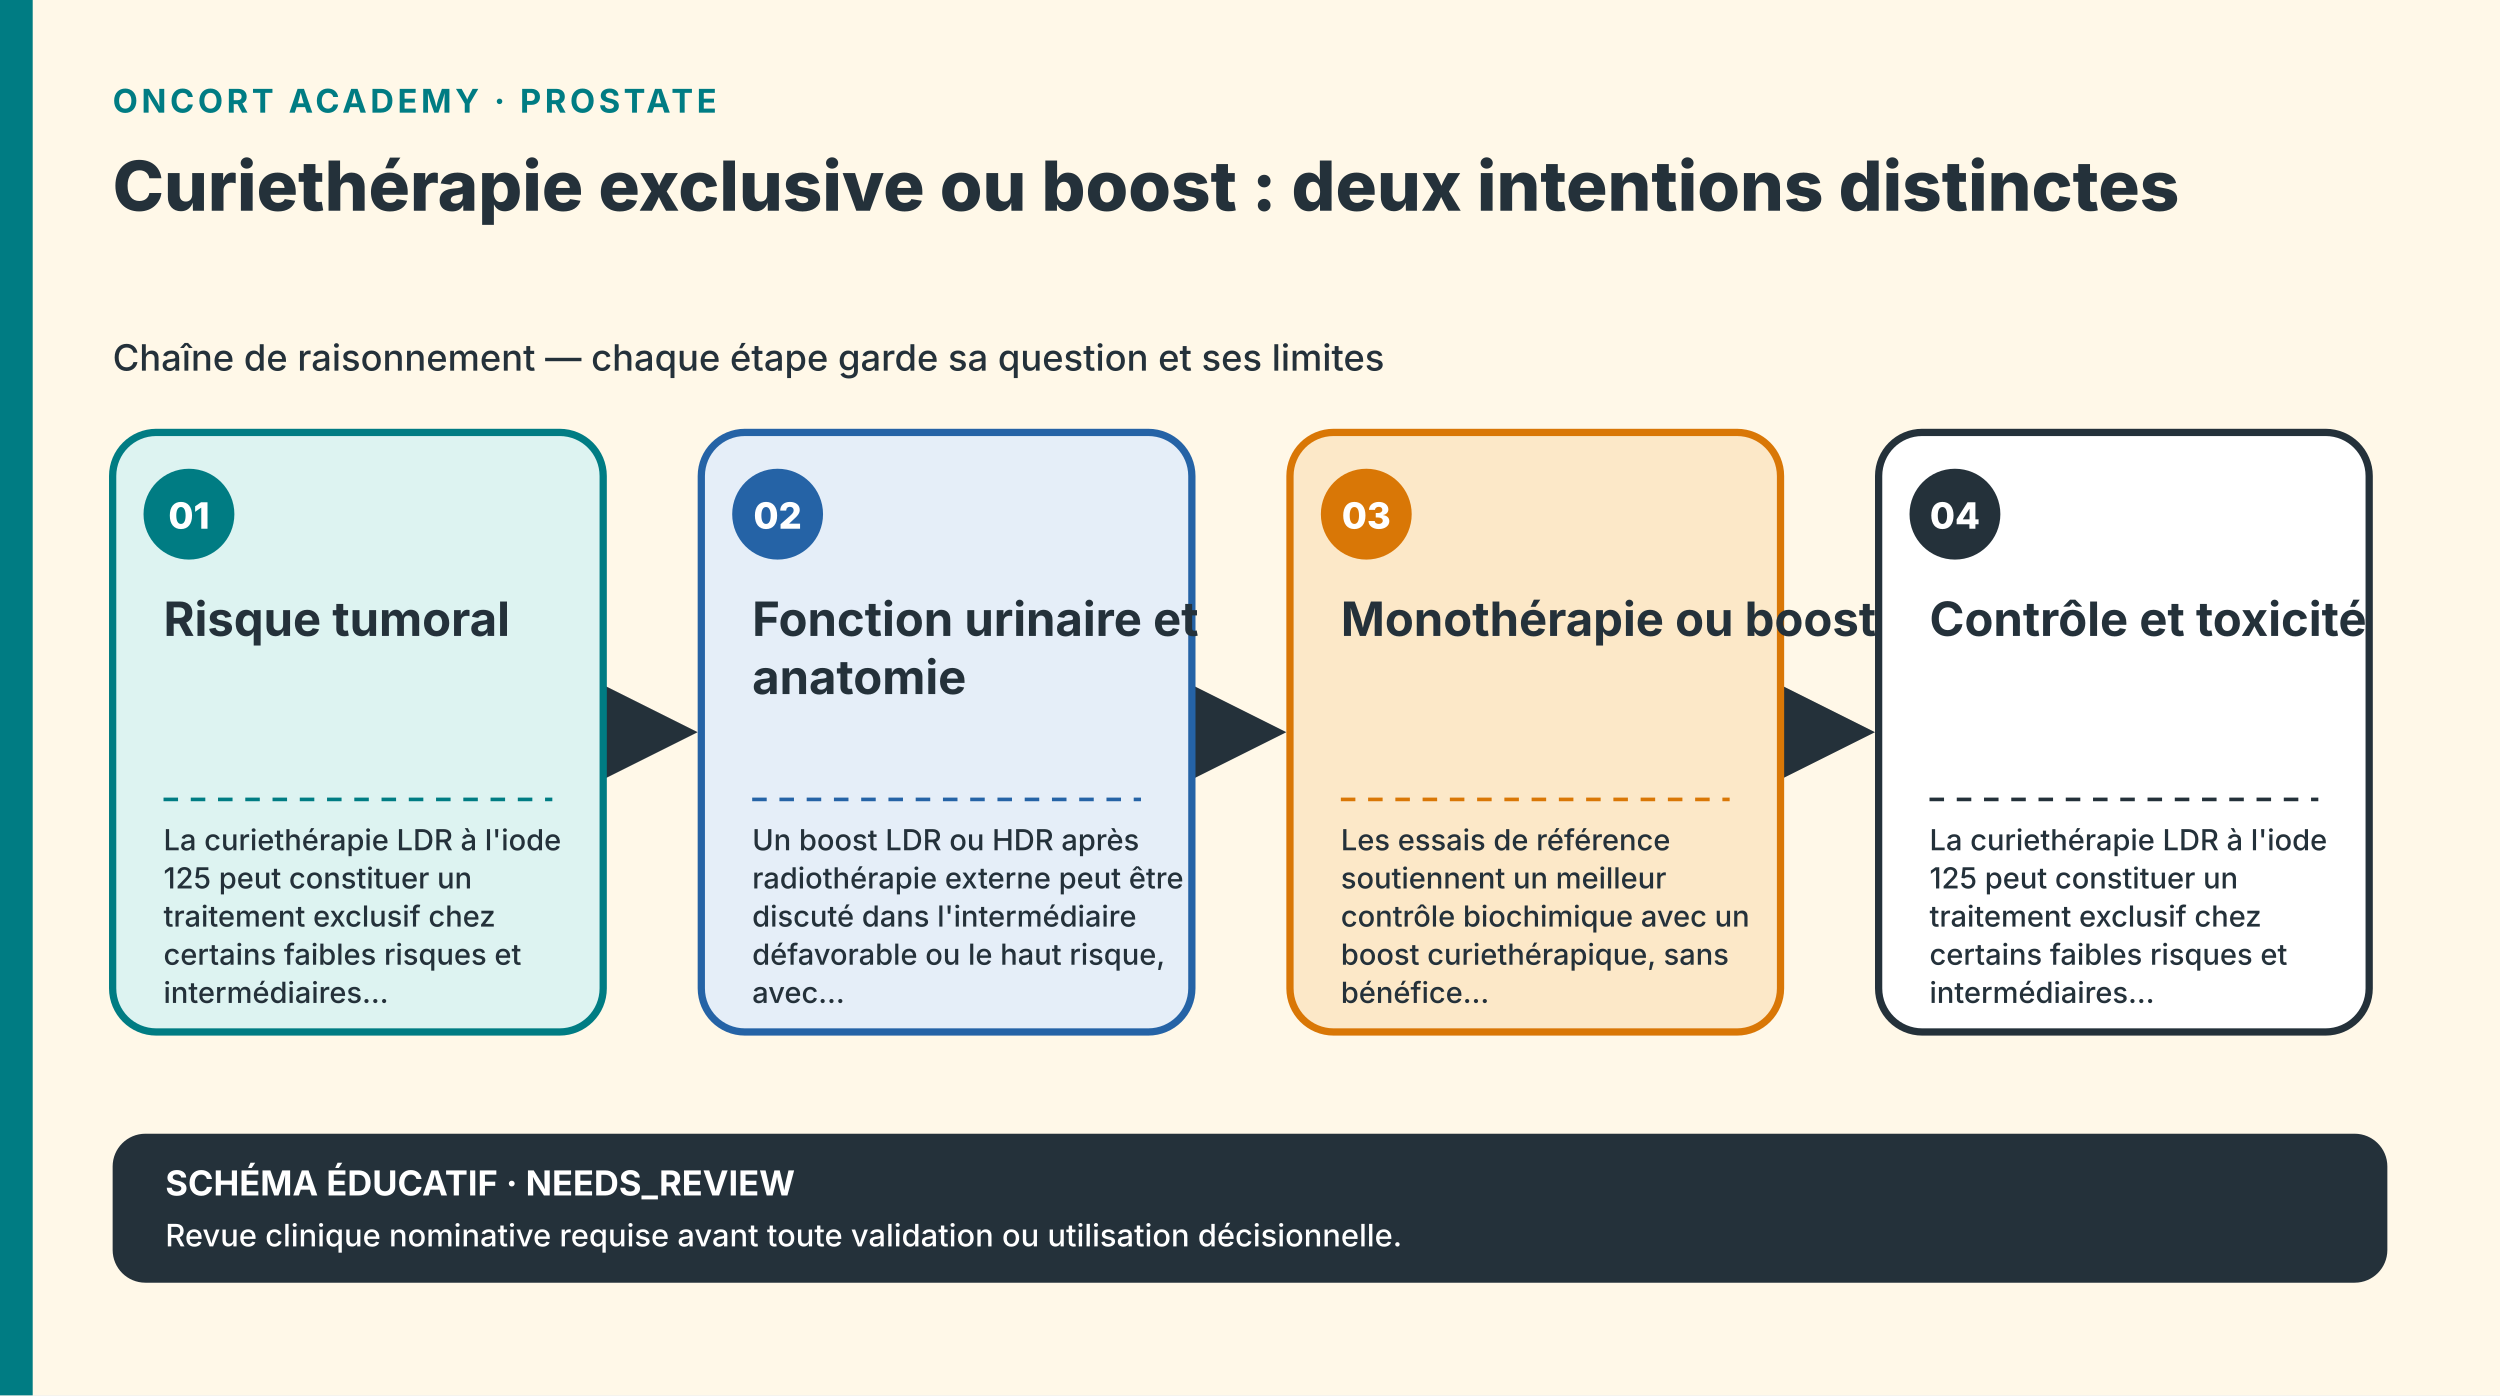
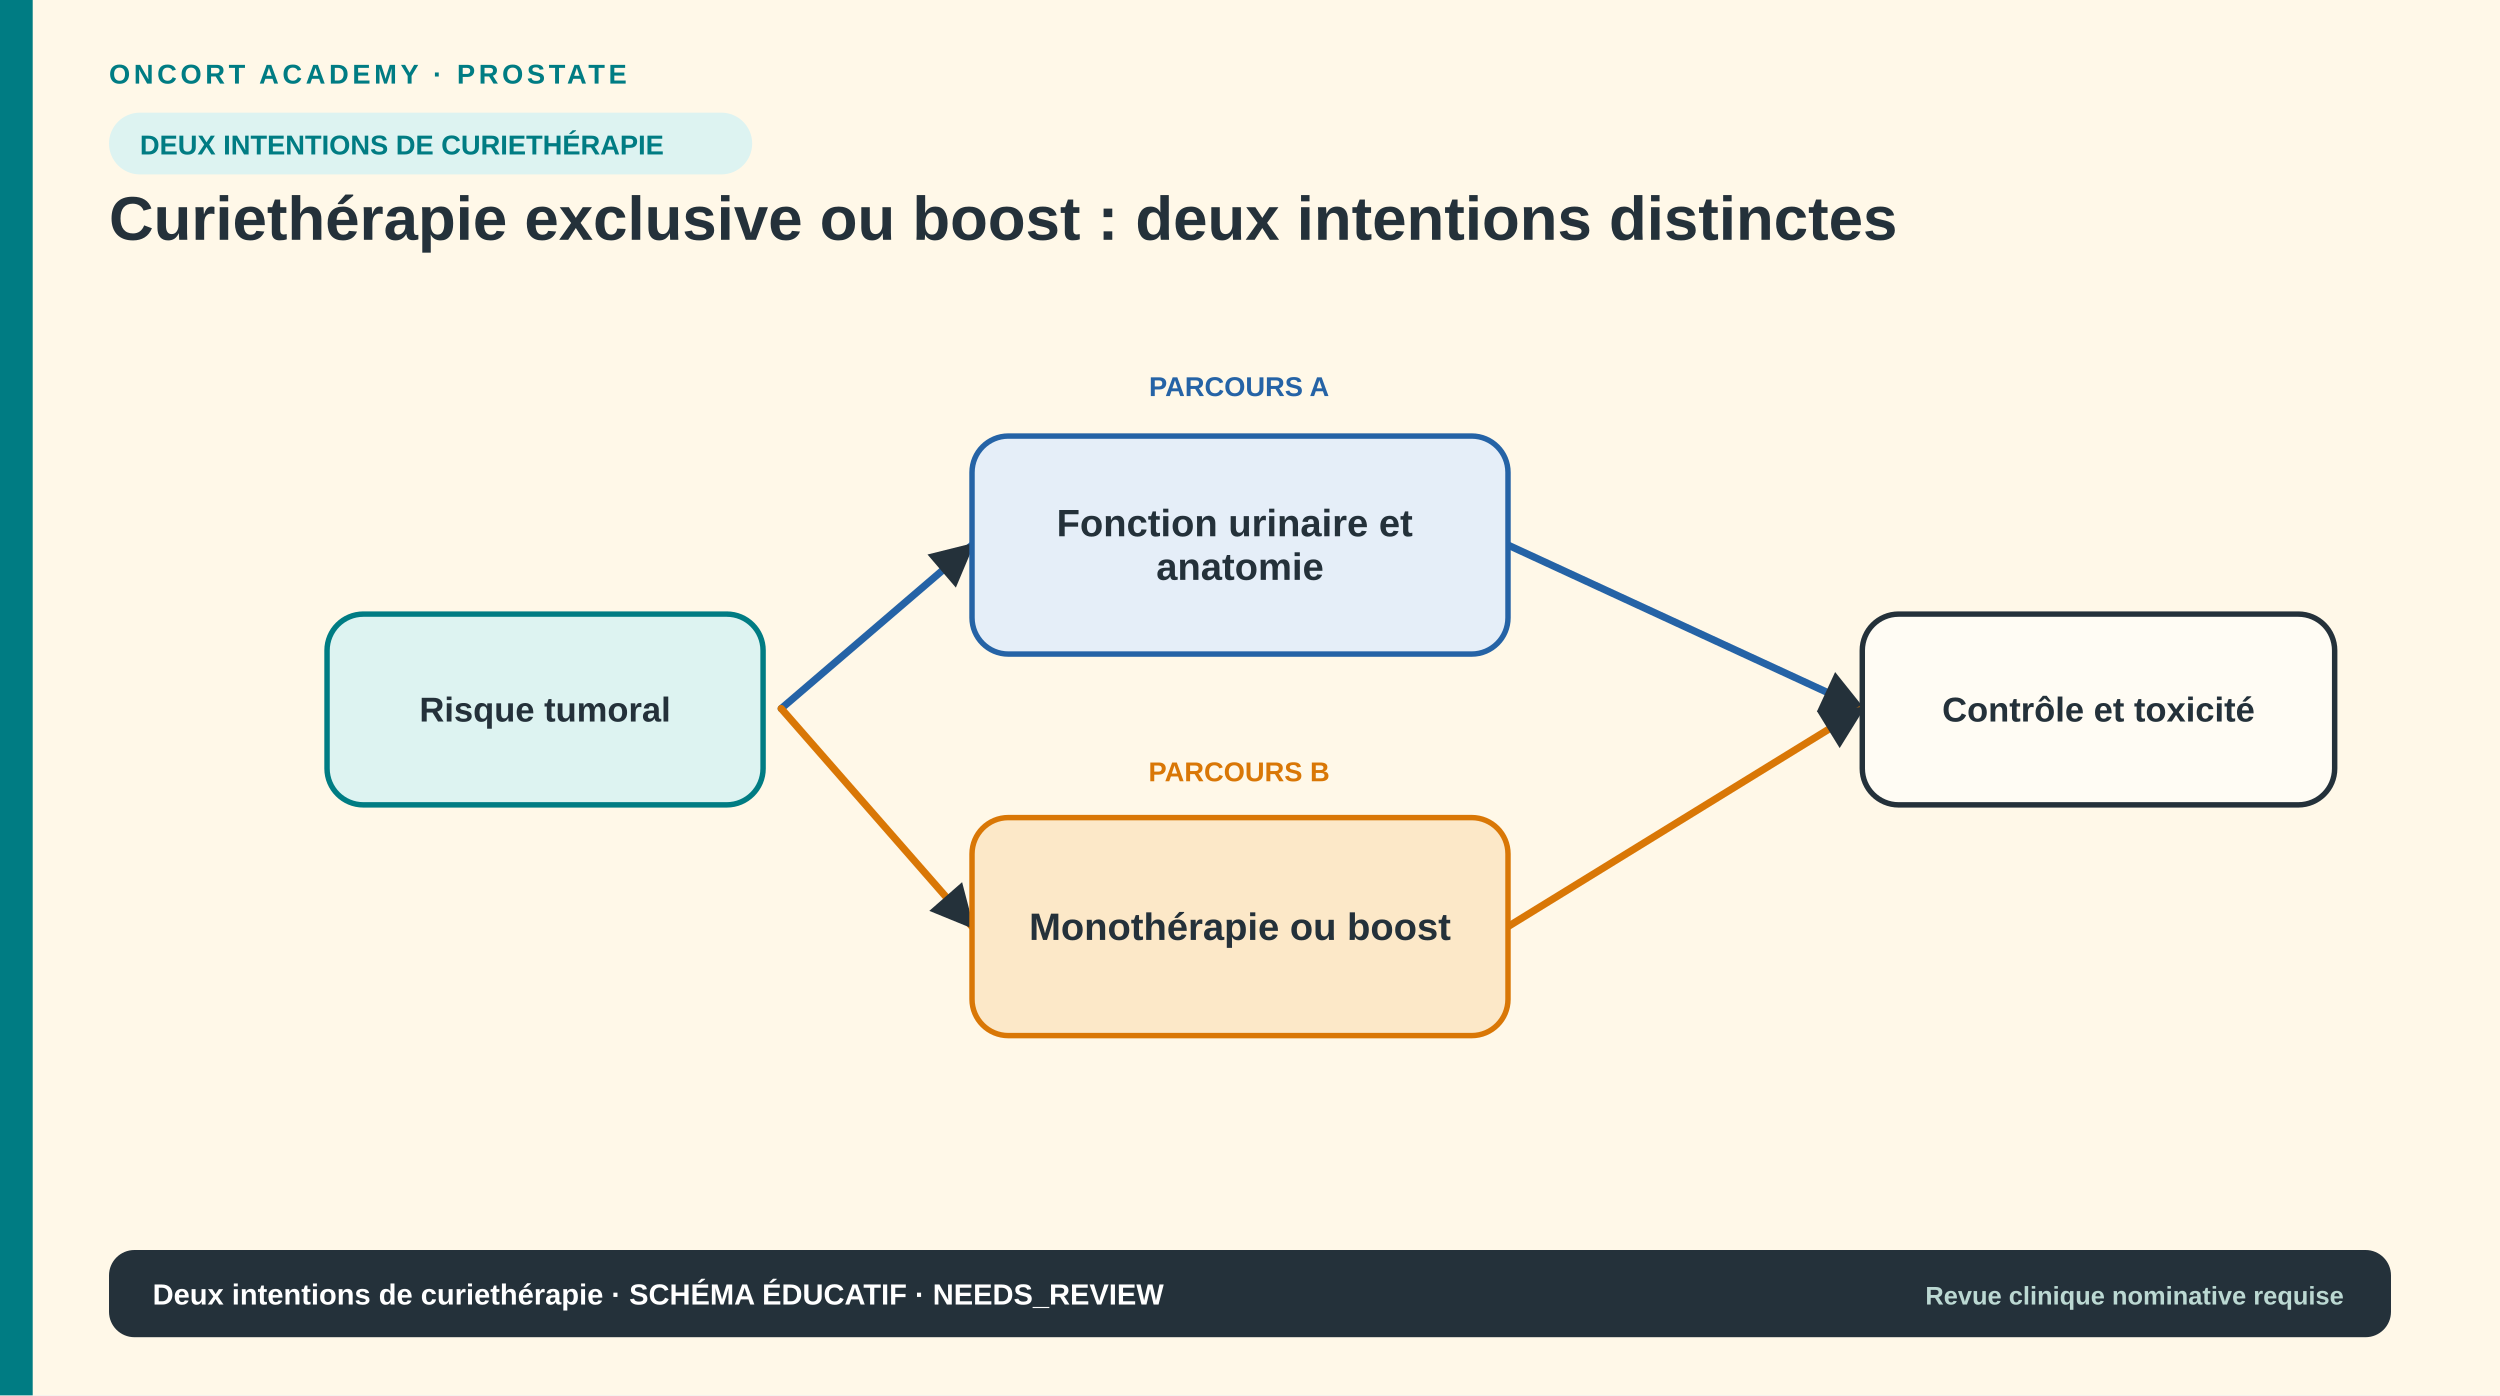
<svg xmlns="http://www.w3.org/2000/svg" width="1376" height="768" viewBox="0 0 1376 768" role="img" aria-labelledby="title desc">
  <defs>
-     <marker id="arrow" markerWidth="12" markerHeight="12" refX="10" refY="6" orient="auto">
-       <path d="M 0 0 L 12 6 L 0 12 z" fill="#24313A" />
+     <marker id="arrow" markerWidth="6" markerHeight="6" refX="5.5" refY="3" orient="auto">
+       <path d="M 0 0 L 6 3 L 0 6 z" fill="#24313A" />
    </marker>
  </defs>
  <rect width="1376" height="768" fill="#FFF8E8" />
-   <rect x="0" y="0" width="18" height="768" fill="#007C83" />
-   <text x="62" y="62" font-family="Inter, Arial, sans-serif" font-size="18" font-weight="750" fill="#007C83" letter-spacing="2">ONCORT ACADEMY · PROSTATE</text>
-   <text x="62" y="116" font-family="Inter, Arial, sans-serif" font-size="38" font-weight="800" fill="#24313A" text-anchor="start">
-     <tspan x="62" dy="0">Curiethérapie exclusive ou boost : deux intentions distinctes</tspan>
+   <rect width="18" height="768" fill="#007C83" />
+   <text x="60" y="46" font-family="Arial, Helvetica, sans-serif" font-size="15" font-weight="800" fill="#007C83" letter-spacing="2">ONCORT ACADEMY · PROSTATE</text>
+   <rect x="60" y="62" width="354" height="34" rx="17" fill="#DDF3F1" />
+   <text x="77" y="85" font-family="Arial, Helvetica, sans-serif" font-size="15" font-weight="800" fill="#007C83">DEUX INTENTIONS DE CURIETHÉRAPIE</text>
+   <text x="60" y="132" font-family="Arial, Helvetica, sans-serif" font-size="34" font-weight="800" fill="#24313A" text-anchor="start">
+     <tspan x="60" dy="0">Curiethérapie exclusive ou boost : deux intentions distinctes</tspan>
  </text>
-   <text x="62" y="204" font-family="Inter, Arial, sans-serif" font-size="20" font-weight="500" fill="#24313A">Chaîne de raisonnement — chaque étape garde sa question et ses limites</text>
-   <path d="M 340 403 H 374" stroke="#24313A" stroke-width="5" stroke-linecap="round" marker-end="url(#arrow)" />
+   <path d="M 430 390 L 535 300" fill="none" stroke="#2563A6" stroke-width="4" stroke-linecap="round" marker-end="url(#arrow)" />
+   <path d="M 430 390 L 535 510" fill="none" stroke="#D97706" stroke-width="4" stroke-linecap="round" marker-end="url(#arrow)" />
+   <path d="M 830 300 L 1025 390" fill="none" stroke="#2563A6" stroke-width="4" stroke-linecap="round" marker-end="url(#arrow)" />
+   <path d="M 830 510 L 1025 390" fill="none" stroke="#D97706" stroke-width="4" stroke-linecap="round" marker-end="url(#arrow)" />
  <g>
-     <rect x="62" y="238" width="270" height="330" rx="24" fill="#DDF3F1" stroke="#007C83" stroke-width="4" />
-     <circle cx="104" cy="283" r="25" fill="#007C83" />
-     <text x="104" y="291" font-family="Inter, Arial, sans-serif" font-size="20" font-weight="800" fill="#FFFFFF" text-anchor="middle">
-       <tspan x="104" dy="0">01</tspan>
-     </text>
-     <text x="90" y="350" font-family="Inter, Arial, sans-serif" font-size="26" font-weight="750" fill="#24313A" text-anchor="start">
-       <tspan x="90" dy="0">Risque tumoral</tspan>
-     </text>
-     <line x1="90" y1="440" x2="304" y2="440" stroke="#007C83" stroke-width="2" stroke-dasharray="8 7" />
-     <text x="90" y="468" font-family="Inter, Arial, sans-serif" font-size="16" font-weight="500" fill="#24313A" text-anchor="start">
-       <tspan x="90" dy="0">La curiethérapie LDR à l'iode</tspan>
-       <tspan x="90" dy="21">125 peut constituer un</tspan>
-       <tspan x="90" dy="21">traitement exclusif chez</tspan>
-       <tspan x="90" dy="21">certains faibles risques et</tspan>
-       <tspan x="90" dy="21">intermédiaires…</tspan>
-     </text>
-   </g>
-   <path d="M 664 403 H 698" stroke="#24313A" stroke-width="5" stroke-linecap="round" marker-end="url(#arrow)" />
-   <g>
-     <rect x="386" y="238" width="270" height="330" rx="24" fill="#E5EEF8" stroke="#2563A6" stroke-width="4" />
-     <circle cx="428" cy="283" r="25" fill="#2563A6" />
-     <text x="428" y="291" font-family="Inter, Arial, sans-serif" font-size="20" font-weight="800" fill="#FFFFFF" text-anchor="middle">
-       <tspan x="428" dy="0">02</tspan>
-     </text>
-     <text x="414" y="350" font-family="Inter, Arial, sans-serif" font-size="26" font-weight="750" fill="#24313A" text-anchor="start">
-       <tspan x="414" dy="0">Fonction urinaire et</tspan>
-       <tspan x="414" dy="32">anatomie</tspan>
-     </text>
-     <line x1="414" y1="440" x2="628" y2="440" stroke="#2563A6" stroke-width="2" stroke-dasharray="8 7" />
-     <text x="414" y="468" font-family="Inter, Arial, sans-serif" font-size="16" font-weight="500" fill="#24313A" text-anchor="start">
-       <tspan x="414" dy="0">Un boost LDR ou HDR après</tspan>
-       <tspan x="414" dy="21">radiothérapie externe peut être</tspan>
-       <tspan x="414" dy="21">discuté dans l'intermédiaire</tspan>
-       <tspan x="414" dy="21">défavorable ou le haut risque,</tspan>
-       <tspan x="414" dy="21">avec…</tspan>
-     </text>
-   </g>
-   <path d="M 988 403 H 1022" stroke="#24313A" stroke-width="5" stroke-linecap="round" marker-end="url(#arrow)" />
-   <g>
-     <rect x="710" y="238" width="270" height="330" rx="24" fill="#FCE8C8" stroke="#D97706" stroke-width="4" />
-     <circle cx="752" cy="283" r="25" fill="#D97706" />
-     <text x="752" y="291" font-family="Inter, Arial, sans-serif" font-size="20" font-weight="800" fill="#FFFFFF" text-anchor="middle">
-       <tspan x="752" dy="0">03</tspan>
-     </text>
-     <text x="738" y="350" font-family="Inter, Arial, sans-serif" font-size="26" font-weight="750" fill="#24313A" text-anchor="start">
-       <tspan x="738" dy="0">Monothérapie ou boost</tspan>
-     </text>
-     <line x1="738" y1="440" x2="952" y2="440" stroke="#D97706" stroke-width="2" stroke-dasharray="8 7" />
-     <text x="738" y="468" font-family="Inter, Arial, sans-serif" font-size="16" font-weight="500" fill="#24313A" text-anchor="start">
-       <tspan x="738" dy="0">Les essais de référence</tspan>
-       <tspan x="738" dy="21">soutiennent un meilleur</tspan>
-       <tspan x="738" dy="21">contrôle biochimique avec un</tspan>
-       <tspan x="738" dy="21">boost curiethérapique, sans</tspan>
-       <tspan x="738" dy="21">bénéfice…</tspan>
+     <rect x="180" y="338" width="240" height="105" rx="20" fill="#DDF3F1" stroke="#007C83" stroke-width="3" />
+     <text x="300" y="397.15" font-family="Arial, Helvetica, sans-serif" font-size="19" font-weight="700" fill="#24313A" text-anchor="middle">
+       <tspan x="300" dy="0">Risque tumoral</tspan>
    </text>
  </g>
  <g>
-     <rect x="1034" y="238" width="270" height="330" rx="24" fill="#FFFFFF" stroke="#24313A" stroke-width="4" />
-     <circle cx="1076" cy="283" r="25" fill="#24313A" />
-     <text x="1076" y="291" font-family="Inter, Arial, sans-serif" font-size="20" font-weight="800" fill="#FFFFFF" text-anchor="middle">
-       <tspan x="1076" dy="0">04</tspan>
-     </text>
-     <text x="1062" y="350" font-family="Inter, Arial, sans-serif" font-size="26" font-weight="750" fill="#24313A" text-anchor="start">
-       <tspan x="1062" dy="0">Contrôle et toxicité</tspan>
-     </text>
-     <line x1="1062" y1="440" x2="1276" y2="440" stroke="#24313A" stroke-width="2" stroke-dasharray="8 7" />
-     <text x="1062" y="468" font-family="Inter, Arial, sans-serif" font-size="16" font-weight="500" fill="#24313A" text-anchor="start">
-       <tspan x="1062" dy="0">La curiethérapie LDR à l'iode</tspan>
-       <tspan x="1062" dy="21">125 peut constituer un</tspan>
-       <tspan x="1062" dy="21">traitement exclusif chez</tspan>
-       <tspan x="1062" dy="21">certains faibles risques et</tspan>
-       <tspan x="1062" dy="21">intermédiaires…</tspan>
+     <rect x="535" y="240" width="295" height="120" rx="20" fill="#E5EEF8" stroke="#2563A6" stroke-width="3" />
+     <text x="682.5" y="295.17" font-family="Arial, Helvetica, sans-serif" font-size="21" font-weight="700" fill="#24313A" text-anchor="middle">
+       <tspan x="682.5" dy="0">Fonction urinaire et</tspan>
+       <tspan x="682.5" dy="24">anatomie</tspan>
    </text>
  </g>
-   <rect x="62" y="624" width="1252" height="82" rx="18" fill="#24313A" />
-   <text x="91" y="658" font-family="Inter, Arial, sans-serif" font-size="19" font-weight="700" fill="#FFFFFF">SCHÉMA ÉDUCATIF · NEEDS_REVIEW</text>
-   <text x="91" y="686" font-family="Inter, Arial, sans-serif" font-size="17" font-weight="450" fill="#FFFFFF">Revue clinique nominative requise avant toute validation ou utilisation décisionnelle.</text>
+   <g>
+     <rect x="535" y="450" width="295" height="120" rx="20" fill="#FCE8C8" stroke="#D97706" stroke-width="3" />
+     <text x="682.5" y="517.35" font-family="Arial, Helvetica, sans-serif" font-size="21" font-weight="700" fill="#24313A" text-anchor="middle">
+       <tspan x="682.5" dy="0">Monothérapie ou boost</tspan>
+     </text>
+   </g>
+   <g>
+     <rect x="1025" y="338" width="260" height="105" rx="20" fill="#FFFCF4" stroke="#24313A" stroke-width="3" />
+     <text x="1155" y="397.15" font-family="Arial, Helvetica, sans-serif" font-size="19" font-weight="700" fill="#24313A" text-anchor="middle">
+       <tspan x="1155" dy="0">Contrôle et toxicité</tspan>
+     </text>
+   </g>
+   <text x="682" y="218" font-family="Arial" font-size="15" font-weight="800" fill="#2563A6" text-anchor="middle">PARCOURS A</text>
+   <text x="682" y="430" font-family="Arial" font-size="15" font-weight="800" fill="#D97706" text-anchor="middle">PARCOURS B</text>
+   <rect x="60" y="688" width="1256" height="48" rx="14" fill="#24313A" />
+   <text x="84" y="718" font-family="Arial, Helvetica, sans-serif" font-size="16" font-weight="750" fill="#FFFFFF">Deux intentions de curiethérapie · SCHÉMA ÉDUCATIF · NEEDS_REVIEW</text>
+   <text x="1290" y="718" font-family="Arial, Helvetica, sans-serif" font-size="14" font-weight="650" fill="#BBD8D2" text-anchor="end">Revue clinique nominative requise</text>
</svg>
